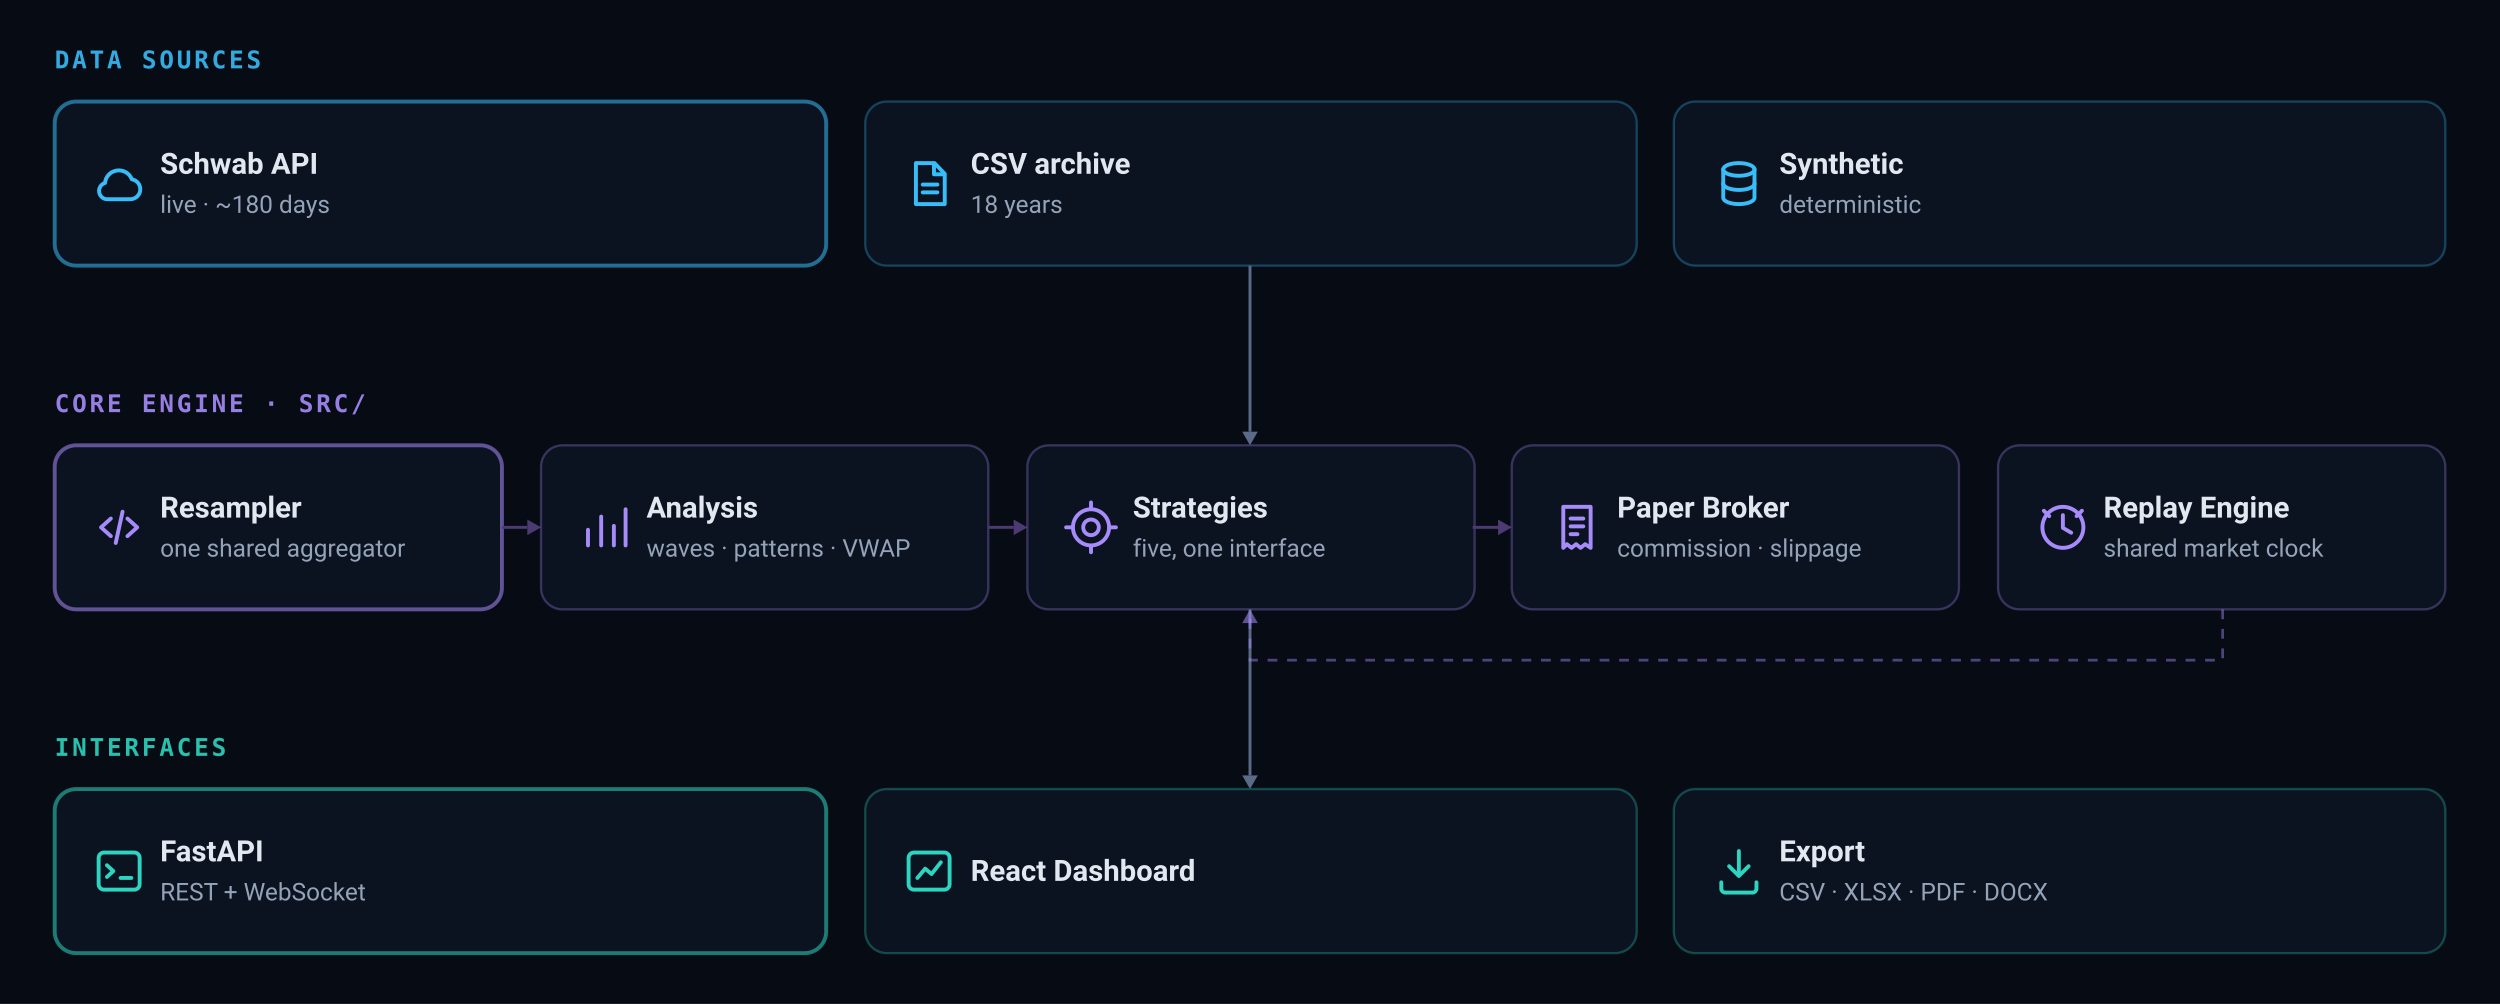
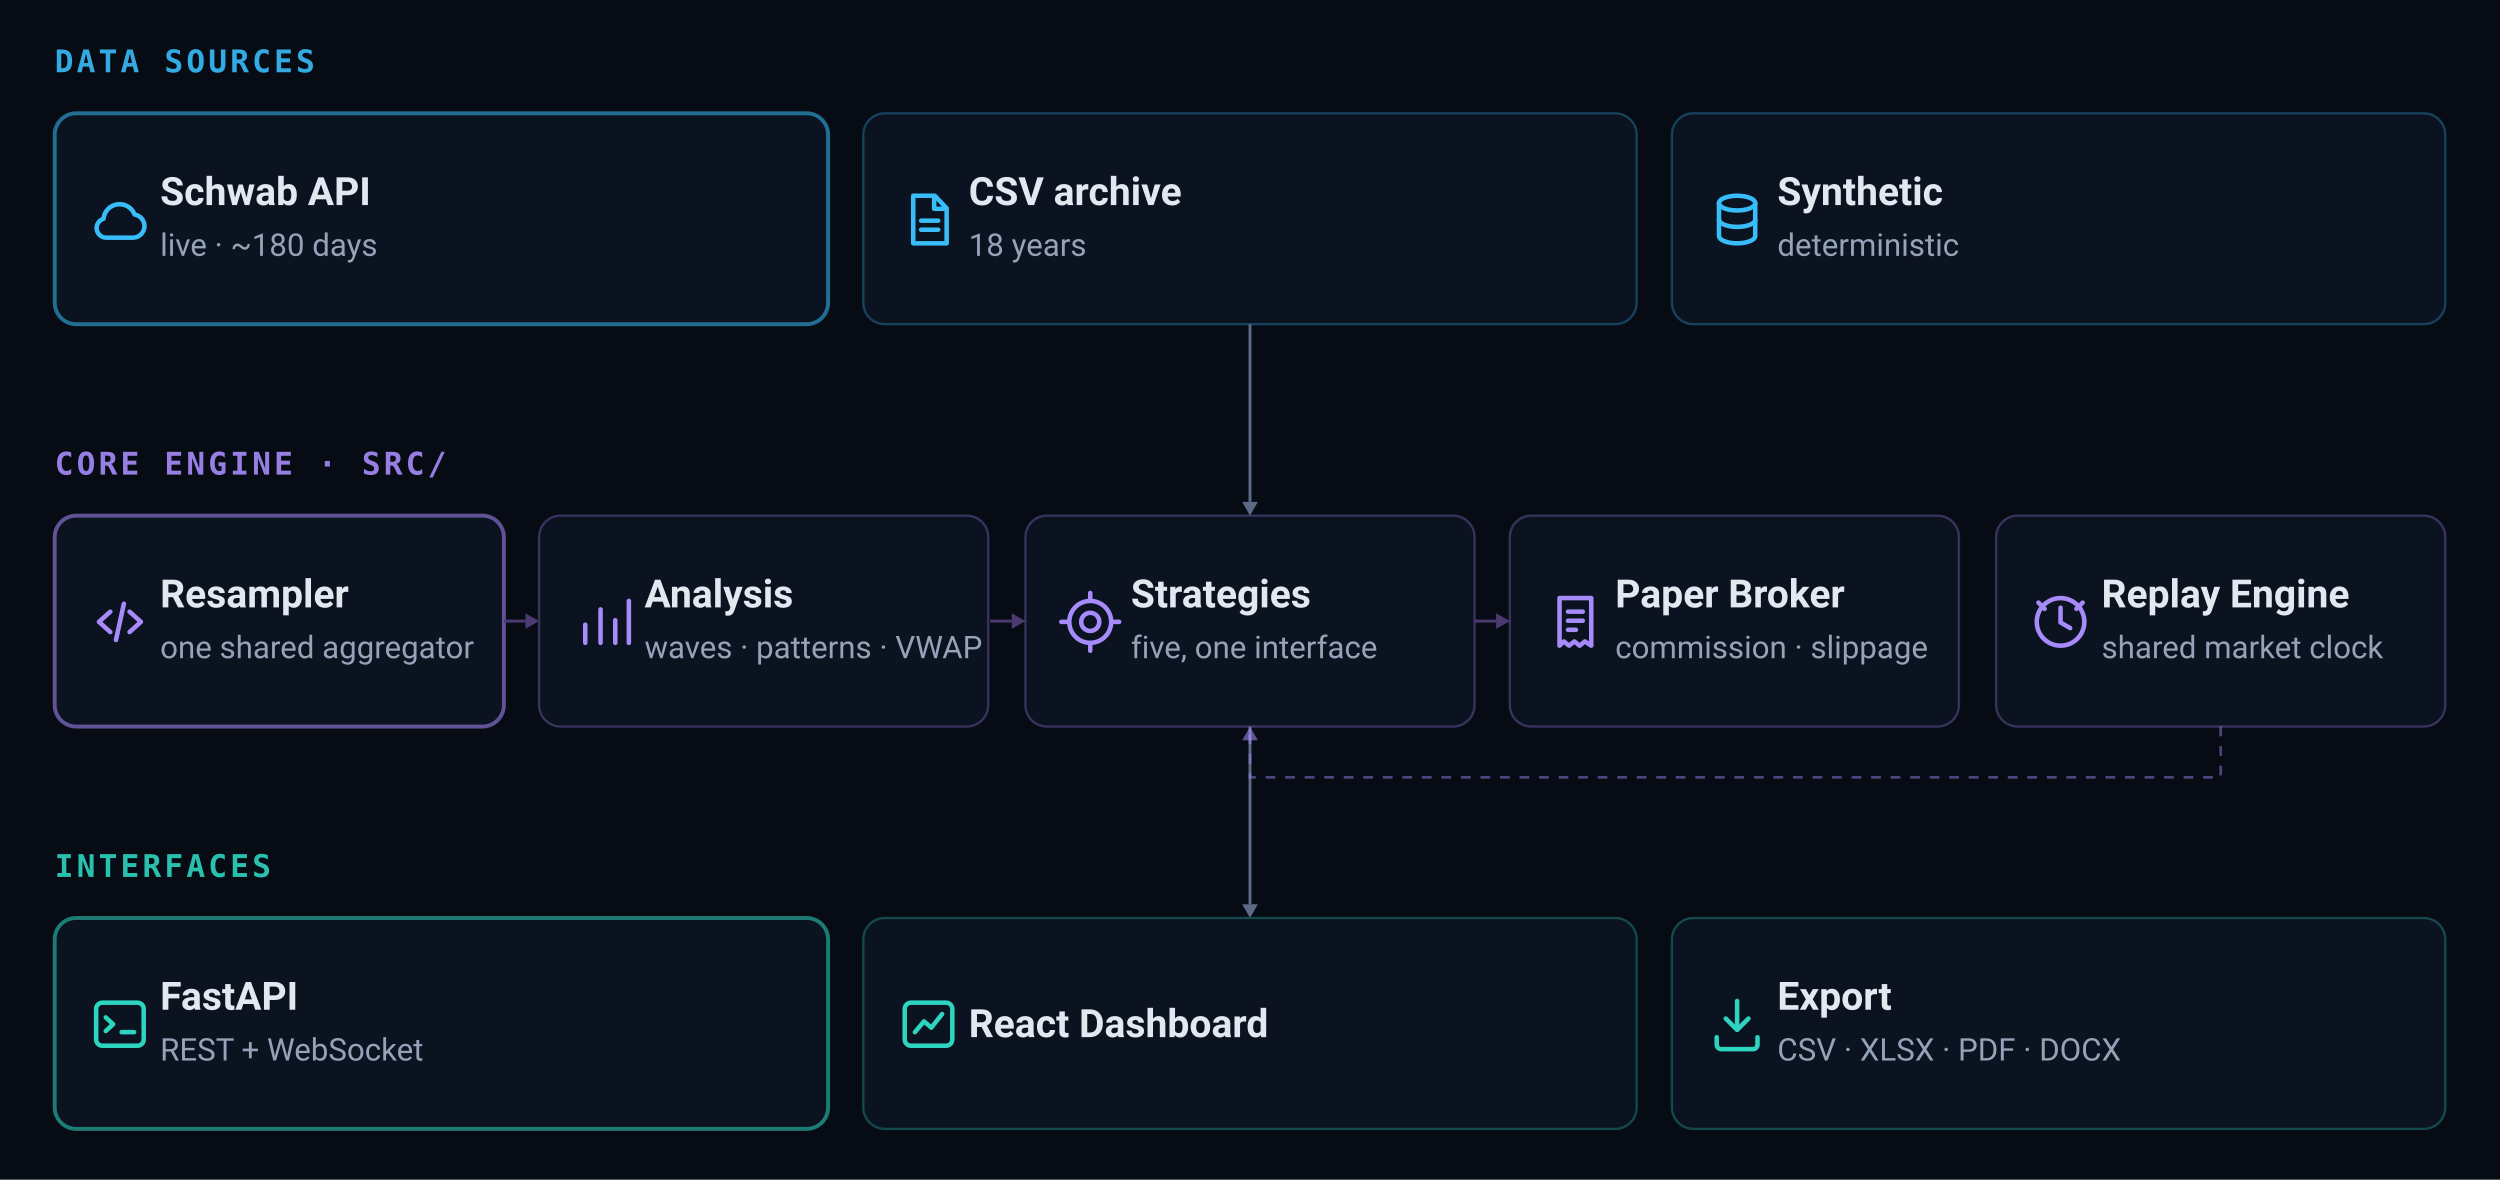
- <svg xmlns="http://www.w3.org/2000/svg" viewBox="0 0 1280 514" width="1280" height="514" role="img" aria-label="Three data sources feed one core engine, which the interfaces read; the replay engine feeds back to the resampler and the engine imports nothing from either side">
+ <svg xmlns="http://www.w3.org/2000/svg" viewBox="0 0 1280 604" width="1280" height="604" role="img" aria-label="Three data sources feed one core engine, which the interfaces read; the replay engine feeds back to the resampler and the engine imports nothing from either side">
  <rect width="100%" height="100%" fill="#060b14" />
-   <text x="28" y="35" font-family="ui-monospace,SFMono-Regular,Menlo,Consolas,monospace" font-size="12.5" font-weight="700" letter-spacing="1.4" fill="#38bdf8" fill-opacity=".9">DATA SOURCES</text>
-   <rect x="28" y="52" width="395" height="84" rx="11" fill="#0b1220" stroke="#38bdf8" stroke-opacity="0.55" stroke-width="2">
+   <text x="28" y="37" font-family="ui-monospace,SFMono-Regular,Menlo,Consolas,monospace" font-size="16" font-weight="700" letter-spacing="1.6" fill="#38bdf8" fill-opacity=".9">DATA SOURCES</text>
+   <rect x="28" y="58" width="396" height="108" rx="11" fill="#0b1220" stroke="#38bdf8" stroke-opacity="0.55" stroke-width="2">
    <animate attributeName="stroke-opacity" values="0.55;0.95;0.55;0.55" keyTimes="0;0.06;0.30;1" begin="0.00s" dur="3.45s" repeatCount="indefinite" />
  </rect>
-   <g transform="translate(46.0 79.0) scale(1.250)" fill="none" stroke="#38bdf8" stroke-width="1.6" stroke-linecap="round" stroke-linejoin="round">
+   <g transform="translate(44.0 95.0) scale(1.450)" fill="none" stroke="#38bdf8" stroke-width="1.6" stroke-linecap="round" stroke-linejoin="round">
    <path d="M7.4 18.4h9.2a4.1 4.1 0 0 0 .6-8.15 5.7 5.7 0 0 0-11 1.5 3.4 3.4 0 0 0 1.2 6.65z" />
  </g>
-   <text x="82" y="89" font-family="ui-sans-serif,-apple-system,BlinkMacSystemFont,'Segoe UI',Roboto,Helvetica,Arial,sans-serif" font-size="15" font-weight="700" fill="#e2e8f0">Schwab API</text>
-   <text x="82" y="109" font-family="ui-sans-serif,-apple-system,BlinkMacSystemFont,'Segoe UI',Roboto,Helvetica,Arial,sans-serif" font-size="12.5" fill="#94a3b8">live · ~180 days</text>
-   <rect x="443" y="52" width="395" height="84" rx="11" fill="#0b1220" stroke="#38bdf8" stroke-opacity="0.30" stroke-width="1.2">
+   <text x="82" y="105" font-family="ui-sans-serif,-apple-system,BlinkMacSystemFont,'Segoe UI',Roboto,Helvetica,Arial,sans-serif" font-size="20" font-weight="700" fill="#e2e8f0">Schwab API</text>
+   <text x="82" y="131" font-family="ui-sans-serif,-apple-system,BlinkMacSystemFont,'Segoe UI',Roboto,Helvetica,Arial,sans-serif" font-size="16" fill="#94a3b8">live · ~180 days</text>
+   <rect x="442" y="58" width="396" height="108" rx="11" fill="#0b1220" stroke="#38bdf8" stroke-opacity="0.30" stroke-width="1.2">
    <animate attributeName="stroke-opacity" values="0.30;0.95;0.30;0.30" keyTimes="0;0.06;0.30;1" begin="0.00s" dur="3.45s" repeatCount="indefinite" />
  </rect>
-   <g transform="translate(460.7 79.0) scale(1.250)" fill="none" stroke="#38bdf8" stroke-width="1.6" stroke-linecap="round" stroke-linejoin="round">
+   <g transform="translate(458.0 95.0) scale(1.450)" fill="none" stroke="#38bdf8" stroke-width="1.6" stroke-linecap="round" stroke-linejoin="round">
    <path d="M6.6 3.6h7.6L18.4 8v12.4H6.6z" />
    <path d="M14 3.8V8.2h4.2" />
    <path d="M9.4 12.4h6M9.4 15.6h6" />
  </g>
-   <text x="497" y="89" font-family="ui-sans-serif,-apple-system,BlinkMacSystemFont,'Segoe UI',Roboto,Helvetica,Arial,sans-serif" font-size="15" font-weight="700" fill="#e2e8f0">CSV archive</text>
-   <text x="497" y="109" font-family="ui-sans-serif,-apple-system,BlinkMacSystemFont,'Segoe UI',Roboto,Helvetica,Arial,sans-serif" font-size="12.5" fill="#94a3b8">18 years</text>
-   <rect x="857" y="52" width="395" height="84" rx="11" fill="#0b1220" stroke="#38bdf8" stroke-opacity="0.30" stroke-width="1.2">
+   <text x="496" y="105" font-family="ui-sans-serif,-apple-system,BlinkMacSystemFont,'Segoe UI',Roboto,Helvetica,Arial,sans-serif" font-size="20" font-weight="700" fill="#e2e8f0">CSV archive</text>
+   <text x="496" y="131" font-family="ui-sans-serif,-apple-system,BlinkMacSystemFont,'Segoe UI',Roboto,Helvetica,Arial,sans-serif" font-size="16" fill="#94a3b8">18 years</text>
+   <rect x="856" y="58" width="396" height="108" rx="11" fill="#0b1220" stroke="#38bdf8" stroke-opacity="0.30" stroke-width="1.2">
    <animate attributeName="stroke-opacity" values="0.30;0.95;0.30;0.30" keyTimes="0;0.06;0.30;1" begin="0.00s" dur="3.45s" repeatCount="indefinite" />
  </rect>
-   <g transform="translate(875.3 79.0) scale(1.250)" fill="none" stroke="#38bdf8" stroke-width="1.6" stroke-linecap="round" stroke-linejoin="round">
+   <g transform="translate(872.0 95.0) scale(1.450)" fill="none" stroke="#38bdf8" stroke-width="1.6" stroke-linecap="round" stroke-linejoin="round">
    <ellipse cx="12" cy="6.2" rx="6.4" ry="2.6" />
    <path d="M5.6 6.2v11.6c0 1.44 2.87 2.6 6.4 2.6s6.4-1.16 6.4-2.6V6.2" />
    <path d="M5.6 12c0 1.44 2.87 2.6 6.4 2.6s6.4-1.16 6.4-2.6" />
  </g>
-   <text x="911" y="89" font-family="ui-sans-serif,-apple-system,BlinkMacSystemFont,'Segoe UI',Roboto,Helvetica,Arial,sans-serif" font-size="15" font-weight="700" fill="#e2e8f0">Synthetic</text>
-   <text x="911" y="109" font-family="ui-sans-serif,-apple-system,BlinkMacSystemFont,'Segoe UI',Roboto,Helvetica,Arial,sans-serif" font-size="12.5" fill="#94a3b8">deterministic</text>
-   <text x="28" y="211" font-family="ui-monospace,SFMono-Regular,Menlo,Consolas,monospace" font-size="12.5" font-weight="700" letter-spacing="1.4" fill="#a78bfa" fill-opacity=".9">CORE ENGINE · SRC/</text>
-   <rect x="28" y="228" width="229" height="84" rx="11" fill="#0b1220" stroke="#a78bfa" stroke-opacity="0.55" stroke-width="2">
+   <text x="910" y="105" font-family="ui-sans-serif,-apple-system,BlinkMacSystemFont,'Segoe UI',Roboto,Helvetica,Arial,sans-serif" font-size="20" font-weight="700" fill="#e2e8f0">Synthetic</text>
+   <text x="910" y="131" font-family="ui-sans-serif,-apple-system,BlinkMacSystemFont,'Segoe UI',Roboto,Helvetica,Arial,sans-serif" font-size="16" fill="#94a3b8">deterministic</text>
+   <text x="28" y="243" font-family="ui-monospace,SFMono-Regular,Menlo,Consolas,monospace" font-size="16" font-weight="700" letter-spacing="1.6" fill="#a78bfa" fill-opacity=".9">CORE ENGINE · SRC/</text>
+   <rect x="28" y="264" width="230" height="108" rx="11" fill="#0b1220" stroke="#a78bfa" stroke-opacity="0.55" stroke-width="2">
    <animate attributeName="stroke-opacity" values="0.55;0.95;0.55;0.55" keyTimes="0;0.06;0.30;1" begin="1.15s" dur="3.45s" repeatCount="indefinite" />
  </rect>
-   <g transform="translate(46.0 255.0) scale(1.250)" fill="none" stroke="#a78bfa" stroke-width="1.6" stroke-linecap="round" stroke-linejoin="round">
+   <g transform="translate(44.0 301.0) scale(1.450)" fill="none" stroke="#a78bfa" stroke-width="1.6" stroke-linecap="round" stroke-linejoin="round">
    <path d="M8.6 8.4 4.6 12l4 3.6" />
    <path d="M15.4 8.4 19.4 12l-4 3.6" />
    <path d="M13.4 5.6 10.6 18.4" />
  </g>
-   <text x="82" y="265" font-family="ui-sans-serif,-apple-system,BlinkMacSystemFont,'Segoe UI',Roboto,Helvetica,Arial,sans-serif" font-size="15" font-weight="700" fill="#e2e8f0">Resampler</text>
-   <text x="82" y="285" font-family="ui-sans-serif,-apple-system,BlinkMacSystemFont,'Segoe UI',Roboto,Helvetica,Arial,sans-serif" font-size="12.5" fill="#94a3b8">one shared aggregator</text>
-   <path d="M 257 270 H 270" stroke="#4c3a72" stroke-width="1.5" fill="none" />
-   <path d="M 270 266 L 277 270 L 270 274 Z" fill="#4c3a72" />
-   <rect x="277" y="228" width="229" height="84" rx="11" fill="#0b1220" stroke="#a78bfa" stroke-opacity="0.30" stroke-width="1.2">
+   <text x="82" y="311" font-family="ui-sans-serif,-apple-system,BlinkMacSystemFont,'Segoe UI',Roboto,Helvetica,Arial,sans-serif" font-size="20" font-weight="700" fill="#e2e8f0">Resampler</text>
+   <text x="82" y="337" font-family="ui-sans-serif,-apple-system,BlinkMacSystemFont,'Segoe UI',Roboto,Helvetica,Arial,sans-serif" font-size="16" fill="#94a3b8">one shared aggregator</text>
+   <path d="M 258 318 H 269" stroke="#4c3a72" stroke-width="1.5" fill="none" />
+   <path d="M 269 314 L 276 318 L 269 322 Z" fill="#4c3a72" />
+   <rect x="276" y="264" width="230" height="108" rx="11" fill="#0b1220" stroke="#a78bfa" stroke-opacity="0.30" stroke-width="1.2">
    <animate attributeName="stroke-opacity" values="0.30;0.95;0.30;0.30" keyTimes="0;0.06;0.30;1" begin="1.15s" dur="3.45s" repeatCount="indefinite" />
  </rect>
-   <g transform="translate(294.8 255.0) scale(1.250)" fill="none" stroke="#a78bfa" stroke-width="1.6" stroke-linecap="round" stroke-linejoin="round">
+   <g transform="translate(292.4 301.0) scale(1.450)" fill="none" stroke="#a78bfa" stroke-width="1.6" stroke-linecap="round" stroke-linejoin="round">
    <path d="M5 19.4V13M10.4 19.4V7.6M15.6 19.4v-8M20.4 19.4V4.6" />
  </g>
-   <text x="331" y="265" font-family="ui-sans-serif,-apple-system,BlinkMacSystemFont,'Segoe UI',Roboto,Helvetica,Arial,sans-serif" font-size="15" font-weight="700" fill="#e2e8f0">Analysis</text>
-   <text x="331" y="285" font-family="ui-sans-serif,-apple-system,BlinkMacSystemFont,'Segoe UI',Roboto,Helvetica,Arial,sans-serif" font-size="12.5" fill="#94a3b8">waves · patterns · VWAP</text>
-   <path d="M 506 270 H 519" stroke="#4c3a72" stroke-width="1.5" fill="none" />
-   <path d="M 519 266 L 526 270 L 519 274 Z" fill="#4c3a72" />
-   <rect x="526" y="228" width="229" height="84" rx="11" fill="#0b1220" stroke="#a78bfa" stroke-opacity="0.30" stroke-width="1.2">
+   <text x="330" y="311" font-family="ui-sans-serif,-apple-system,BlinkMacSystemFont,'Segoe UI',Roboto,Helvetica,Arial,sans-serif" font-size="20" font-weight="700" fill="#e2e8f0">Analysis</text>
+   <text x="330" y="337" font-family="ui-sans-serif,-apple-system,BlinkMacSystemFont,'Segoe UI',Roboto,Helvetica,Arial,sans-serif" font-size="16" fill="#94a3b8">waves · patterns · VWAP</text>
+   <path d="M 507 318 H 518" stroke="#4c3a72" stroke-width="1.5" fill="none" />
+   <path d="M 518 314 L 525 318 L 518 322 Z" fill="#4c3a72" />
+   <rect x="525" y="264" width="230" height="108" rx="11" fill="#0b1220" stroke="#a78bfa" stroke-opacity="0.30" stroke-width="1.2">
    <animate attributeName="stroke-opacity" values="0.30;0.95;0.30;0.30" keyTimes="0;0.06;0.30;1" begin="1.15s" dur="3.45s" repeatCount="indefinite" />
  </rect>
-   <g transform="translate(543.6 255.0) scale(1.250)" fill="none" stroke="#a78bfa" stroke-width="1.6" stroke-linecap="round" stroke-linejoin="round">
+   <g transform="translate(540.8 301.0) scale(1.450)" fill="none" stroke="#a78bfa" stroke-width="1.6" stroke-linecap="round" stroke-linejoin="round">
    <circle cx="12" cy="12" r="7.4" />
    <circle cx="12" cy="12" r="3.2" />
    <path d="M12 1.8v2.6M12 19.6v2.6M1.8 12h2.6M19.6 12h2.6" />
  </g>
-   <text x="580" y="265" font-family="ui-sans-serif,-apple-system,BlinkMacSystemFont,'Segoe UI',Roboto,Helvetica,Arial,sans-serif" font-size="15" font-weight="700" fill="#e2e8f0">Strategies</text>
-   <text x="580" y="285" font-family="ui-sans-serif,-apple-system,BlinkMacSystemFont,'Segoe UI',Roboto,Helvetica,Arial,sans-serif" font-size="12.5" fill="#94a3b8">five, one interface</text>
-   <path d="M 754 270 H 767" stroke="#4c3a72" stroke-width="1.5" fill="none" />
-   <path d="M 767 266 L 774 270 L 767 274 Z" fill="#4c3a72" />
-   <rect x="774" y="228" width="229" height="84" rx="11" fill="#0b1220" stroke="#a78bfa" stroke-opacity="0.30" stroke-width="1.2">
+   <text x="579" y="311" font-family="ui-sans-serif,-apple-system,BlinkMacSystemFont,'Segoe UI',Roboto,Helvetica,Arial,sans-serif" font-size="20" font-weight="700" fill="#e2e8f0">Strategies</text>
+   <text x="579" y="337" font-family="ui-sans-serif,-apple-system,BlinkMacSystemFont,'Segoe UI',Roboto,Helvetica,Arial,sans-serif" font-size="16" fill="#94a3b8">five, one interface</text>
+   <path d="M 755 318 H 766" stroke="#4c3a72" stroke-width="1.5" fill="none" />
+   <path d="M 766 314 L 773 318 L 766 322 Z" fill="#4c3a72" />
+   <rect x="773" y="264" width="230" height="108" rx="11" fill="#0b1220" stroke="#a78bfa" stroke-opacity="0.30" stroke-width="1.2">
    <animate attributeName="stroke-opacity" values="0.30;0.95;0.30;0.30" keyTimes="0;0.06;0.30;1" begin="1.15s" dur="3.45s" repeatCount="indefinite" />
  </rect>
-   <g transform="translate(792.4 255.0) scale(1.250)" fill="none" stroke="#a78bfa" stroke-width="1.6" stroke-linecap="round" stroke-linejoin="round">
+   <g transform="translate(789.2 301.0) scale(1.450)" fill="none" stroke="#a78bfa" stroke-width="1.6" stroke-linecap="round" stroke-linejoin="round">
    <path d="M6.4 3.6h11.2v16.8l-2.24-1.5-1.86 1.5-1.86-1.5-1.86 1.5-1.86-1.5-1.52 1.5z" />
    <path d="M9.4 8.4h5.2M9.4 11.6h5.2M9.4 14.8h2.8" />
  </g>
-   <text x="828" y="265" font-family="ui-sans-serif,-apple-system,BlinkMacSystemFont,'Segoe UI',Roboto,Helvetica,Arial,sans-serif" font-size="15" font-weight="700" fill="#e2e8f0">Paper Broker</text>
-   <text x="828" y="285" font-family="ui-sans-serif,-apple-system,BlinkMacSystemFont,'Segoe UI',Roboto,Helvetica,Arial,sans-serif" font-size="12.5" fill="#94a3b8">commission · slippage</text>
-   <rect x="1023" y="228" width="229" height="84" rx="11" fill="#0b1220" stroke="#a78bfa" stroke-opacity="0.30" stroke-width="1.2">
+   <text x="827" y="311" font-family="ui-sans-serif,-apple-system,BlinkMacSystemFont,'Segoe UI',Roboto,Helvetica,Arial,sans-serif" font-size="20" font-weight="700" fill="#e2e8f0">Paper Broker</text>
+   <text x="827" y="337" font-family="ui-sans-serif,-apple-system,BlinkMacSystemFont,'Segoe UI',Roboto,Helvetica,Arial,sans-serif" font-size="16" fill="#94a3b8">commission · slippage</text>
+   <rect x="1022" y="264" width="230" height="108" rx="11" fill="#0b1220" stroke="#a78bfa" stroke-opacity="0.30" stroke-width="1.2">
    <animate attributeName="stroke-opacity" values="0.30;0.95;0.30;0.30" keyTimes="0;0.06;0.30;1" begin="1.15s" dur="3.45s" repeatCount="indefinite" />
  </rect>
-   <g transform="translate(1041.2 255.0) scale(1.250)" fill="none" stroke="#a78bfa" stroke-width="1.6" stroke-linecap="round" stroke-linejoin="round">
+   <g transform="translate(1037.6 301.0) scale(1.450)" fill="none" stroke="#a78bfa" stroke-width="1.6" stroke-linecap="round" stroke-linejoin="round">
    <circle cx="12" cy="12" r="8.4" />
    <path d="M12 7v5.2l3.4 2" />
    <path d="M4.2 5.2 6.4 7.4M19.8 5.2l-2.2 2.2" />
  </g>
-   <text x="1077" y="265" font-family="ui-sans-serif,-apple-system,BlinkMacSystemFont,'Segoe UI',Roboto,Helvetica,Arial,sans-serif" font-size="15" font-weight="700" fill="#e2e8f0">Replay Engine</text>
-   <text x="1077" y="285" font-family="ui-sans-serif,-apple-system,BlinkMacSystemFont,'Segoe UI',Roboto,Helvetica,Arial,sans-serif" font-size="12.5" fill="#94a3b8">shared market clock</text>
-   <text x="28" y="387" font-family="ui-monospace,SFMono-Regular,Menlo,Consolas,monospace" font-size="12.5" font-weight="700" letter-spacing="1.4" fill="#2dd4bf" fill-opacity=".9">INTERFACES</text>
-   <rect x="28" y="404" width="395" height="84" rx="11" fill="#0b1220" stroke="#2dd4bf" stroke-opacity="0.55" stroke-width="2">
+   <text x="1076" y="311" font-family="ui-sans-serif,-apple-system,BlinkMacSystemFont,'Segoe UI',Roboto,Helvetica,Arial,sans-serif" font-size="20" font-weight="700" fill="#e2e8f0">Replay Engine</text>
+   <text x="1076" y="337" font-family="ui-sans-serif,-apple-system,BlinkMacSystemFont,'Segoe UI',Roboto,Helvetica,Arial,sans-serif" font-size="16" fill="#94a3b8">shared market clock</text>
+   <text x="28" y="449" font-family="ui-monospace,SFMono-Regular,Menlo,Consolas,monospace" font-size="16" font-weight="700" letter-spacing="1.6" fill="#2dd4bf" fill-opacity=".9">INTERFACES</text>
+   <rect x="28" y="470" width="396" height="108" rx="11" fill="#0b1220" stroke="#2dd4bf" stroke-opacity="0.55" stroke-width="2">
    <animate attributeName="stroke-opacity" values="0.55;0.95;0.55;0.55" keyTimes="0;0.06;0.30;1" begin="2.30s" dur="3.45s" repeatCount="indefinite" />
  </rect>
-   <g transform="translate(46.0 431.0) scale(1.250)" fill="none" stroke="#2dd4bf" stroke-width="1.6" stroke-linecap="round" stroke-linejoin="round">
+   <g transform="translate(44.0 507.0) scale(1.450)" fill="none" stroke="#2dd4bf" stroke-width="1.6" stroke-linecap="round" stroke-linejoin="round">
    <rect x="3.6" y="4.4" width="16.8" height="15.2" rx="2.2" />
    <path d="M7 9.6l2.6 2.4L7 14.4" />
    <path d="M12.6 14.8h4.4" />
  </g>
-   <text x="82" y="441" font-family="ui-sans-serif,-apple-system,BlinkMacSystemFont,'Segoe UI',Roboto,Helvetica,Arial,sans-serif" font-size="15" font-weight="700" fill="#e2e8f0">FastAPI</text>
-   <text x="82" y="461" font-family="ui-sans-serif,-apple-system,BlinkMacSystemFont,'Segoe UI',Roboto,Helvetica,Arial,sans-serif" font-size="12.5" fill="#94a3b8">REST + WebSocket</text>
-   <rect x="443" y="404" width="395" height="84" rx="11" fill="#0b1220" stroke="#2dd4bf" stroke-opacity="0.30" stroke-width="1.2">
+   <text x="82" y="517" font-family="ui-sans-serif,-apple-system,BlinkMacSystemFont,'Segoe UI',Roboto,Helvetica,Arial,sans-serif" font-size="20" font-weight="700" fill="#e2e8f0">FastAPI</text>
+   <text x="82" y="543" font-family="ui-sans-serif,-apple-system,BlinkMacSystemFont,'Segoe UI',Roboto,Helvetica,Arial,sans-serif" font-size="16" fill="#94a3b8">REST + WebSocket</text>
+   <rect x="442" y="470" width="396" height="108" rx="11" fill="#0b1220" stroke="#2dd4bf" stroke-opacity="0.30" stroke-width="1.2">
    <animate attributeName="stroke-opacity" values="0.30;0.95;0.30;0.30" keyTimes="0;0.06;0.30;1" begin="2.30s" dur="3.45s" repeatCount="indefinite" />
  </rect>
-   <g transform="translate(460.7 431.0) scale(1.250)" fill="none" stroke="#2dd4bf" stroke-width="1.6" stroke-linecap="round" stroke-linejoin="round">
+   <g transform="translate(458.0 507.0) scale(1.450)" fill="none" stroke="#2dd4bf" stroke-width="1.6" stroke-linecap="round" stroke-linejoin="round">
    <rect x="3.6" y="4.4" width="16.8" height="15.2" rx="2.2" />
    <path d="M7.2 14.8 10.4 11l2.6 2.2 3.8-4.8" />
  </g>
-   <text x="497" y="451" font-family="ui-sans-serif,-apple-system,BlinkMacSystemFont,'Segoe UI',Roboto,Helvetica,Arial,sans-serif" font-size="15" font-weight="700" fill="#e2e8f0">React Dashboard</text>
-   <rect x="857" y="404" width="395" height="84" rx="11" fill="#0b1220" stroke="#2dd4bf" stroke-opacity="0.30" stroke-width="1.2">
+   <text x="496" y="531" font-family="ui-sans-serif,-apple-system,BlinkMacSystemFont,'Segoe UI',Roboto,Helvetica,Arial,sans-serif" font-size="20" font-weight="700" fill="#e2e8f0">React Dashboard</text>
+   <rect x="856" y="470" width="396" height="108" rx="11" fill="#0b1220" stroke="#2dd4bf" stroke-opacity="0.30" stroke-width="1.2">
    <animate attributeName="stroke-opacity" values="0.30;0.95;0.30;0.30" keyTimes="0;0.06;0.30;1" begin="2.30s" dur="3.45s" repeatCount="indefinite" />
  </rect>
-   <g transform="translate(875.3 431.0) scale(1.250)" fill="none" stroke="#2dd4bf" stroke-width="1.6" stroke-linecap="round" stroke-linejoin="round">
+   <g transform="translate(872.0 507.0) scale(1.450)" fill="none" stroke="#2dd4bf" stroke-width="1.6" stroke-linecap="round" stroke-linejoin="round">
    <path d="M12 3.8v10" />
    <path d="M8 10l4 4 4-4" />
    <path d="M4.8 16.6v2.6a1.6 1.6 0 0 0 1.6 1.6h11.2a1.6 1.6 0 0 0 1.6-1.6v-2.6" />
  </g>
-   <text x="911" y="441" font-family="ui-sans-serif,-apple-system,BlinkMacSystemFont,'Segoe UI',Roboto,Helvetica,Arial,sans-serif" font-size="15" font-weight="700" fill="#e2e8f0">Export</text>
-   <text x="911" y="461" font-family="ui-sans-serif,-apple-system,BlinkMacSystemFont,'Segoe UI',Roboto,Helvetica,Arial,sans-serif" font-size="12.5" fill="#94a3b8">CSV · XLSX · PDF · DOCX</text>
-   <path d="M 640 136 V 221" stroke="#5b6a86" stroke-width="1.5" fill="none" />
-   <path d="M 636 221 L 640 228 L 644 221 Z" fill="#5b6a86" />
-   <path d="M 640 312 V 397" stroke="#5b6a86" stroke-width="1.5" fill="none" />
-   <path d="M 636 397 L 640 404 L 644 397 Z" fill="#5b6a86" />
-   <path d="M 1138 312 V 338 H 640 V 312" fill="none" stroke="#a78bfa" stroke-opacity=".45" stroke-width="1.4" stroke-dasharray="5 5" />
-   <path d="M 636 319 L 640 312 L 644 319 Z" fill="#a78bfa" fill-opacity=".55" />
+   <text x="910" y="517" font-family="ui-sans-serif,-apple-system,BlinkMacSystemFont,'Segoe UI',Roboto,Helvetica,Arial,sans-serif" font-size="20" font-weight="700" fill="#e2e8f0">Export</text>
+   <text x="910" y="543" font-family="ui-sans-serif,-apple-system,BlinkMacSystemFont,'Segoe UI',Roboto,Helvetica,Arial,sans-serif" font-size="16" fill="#94a3b8">CSV · XLSX · PDF · DOCX</text>
+   <path d="M 640 166 V 257" stroke="#5b6a86" stroke-width="1.5" fill="none" />
+   <path d="M 636 257 L 640 264 L 644 257 Z" fill="#5b6a86" />
+   <path d="M 640 372 V 463" stroke="#5b6a86" stroke-width="1.5" fill="none" />
+   <path d="M 636 463 L 640 470 L 644 463 Z" fill="#5b6a86" />
+   <path d="M 1137 372 V 398 H 640 V 372" fill="none" stroke="#a78bfa" stroke-opacity=".45" stroke-width="1.4" stroke-dasharray="5 5" />
+   <path d="M 636 379 L 640 372 L 644 379 Z" fill="#a78bfa" fill-opacity=".55" />
  <circle r="3.4" fill="#2dd4bf" opacity="0">
    <animate attributeName="opacity" values="0;1;1;0" keyTimes="0;0.04;0.90;1" begin="0.00s" dur="3.45s" repeatCount="indefinite" />
    <animate attributeName="cx" values="640;640;640;640" keyTimes="0.000;0.333;0.667;1.000" begin="0.00s" dur="3.45s" repeatCount="indefinite" />
-     <animate attributeName="cy" values="136;228;312;404" keyTimes="0.000;0.333;0.667;1.000" begin="0.00s" dur="3.45s" repeatCount="indefinite" />
+     <animate attributeName="cy" values="166;264;372;470" keyTimes="0.000;0.333;0.667;1.000" begin="0.00s" dur="3.45s" repeatCount="indefinite" />
  </circle>
</svg>
